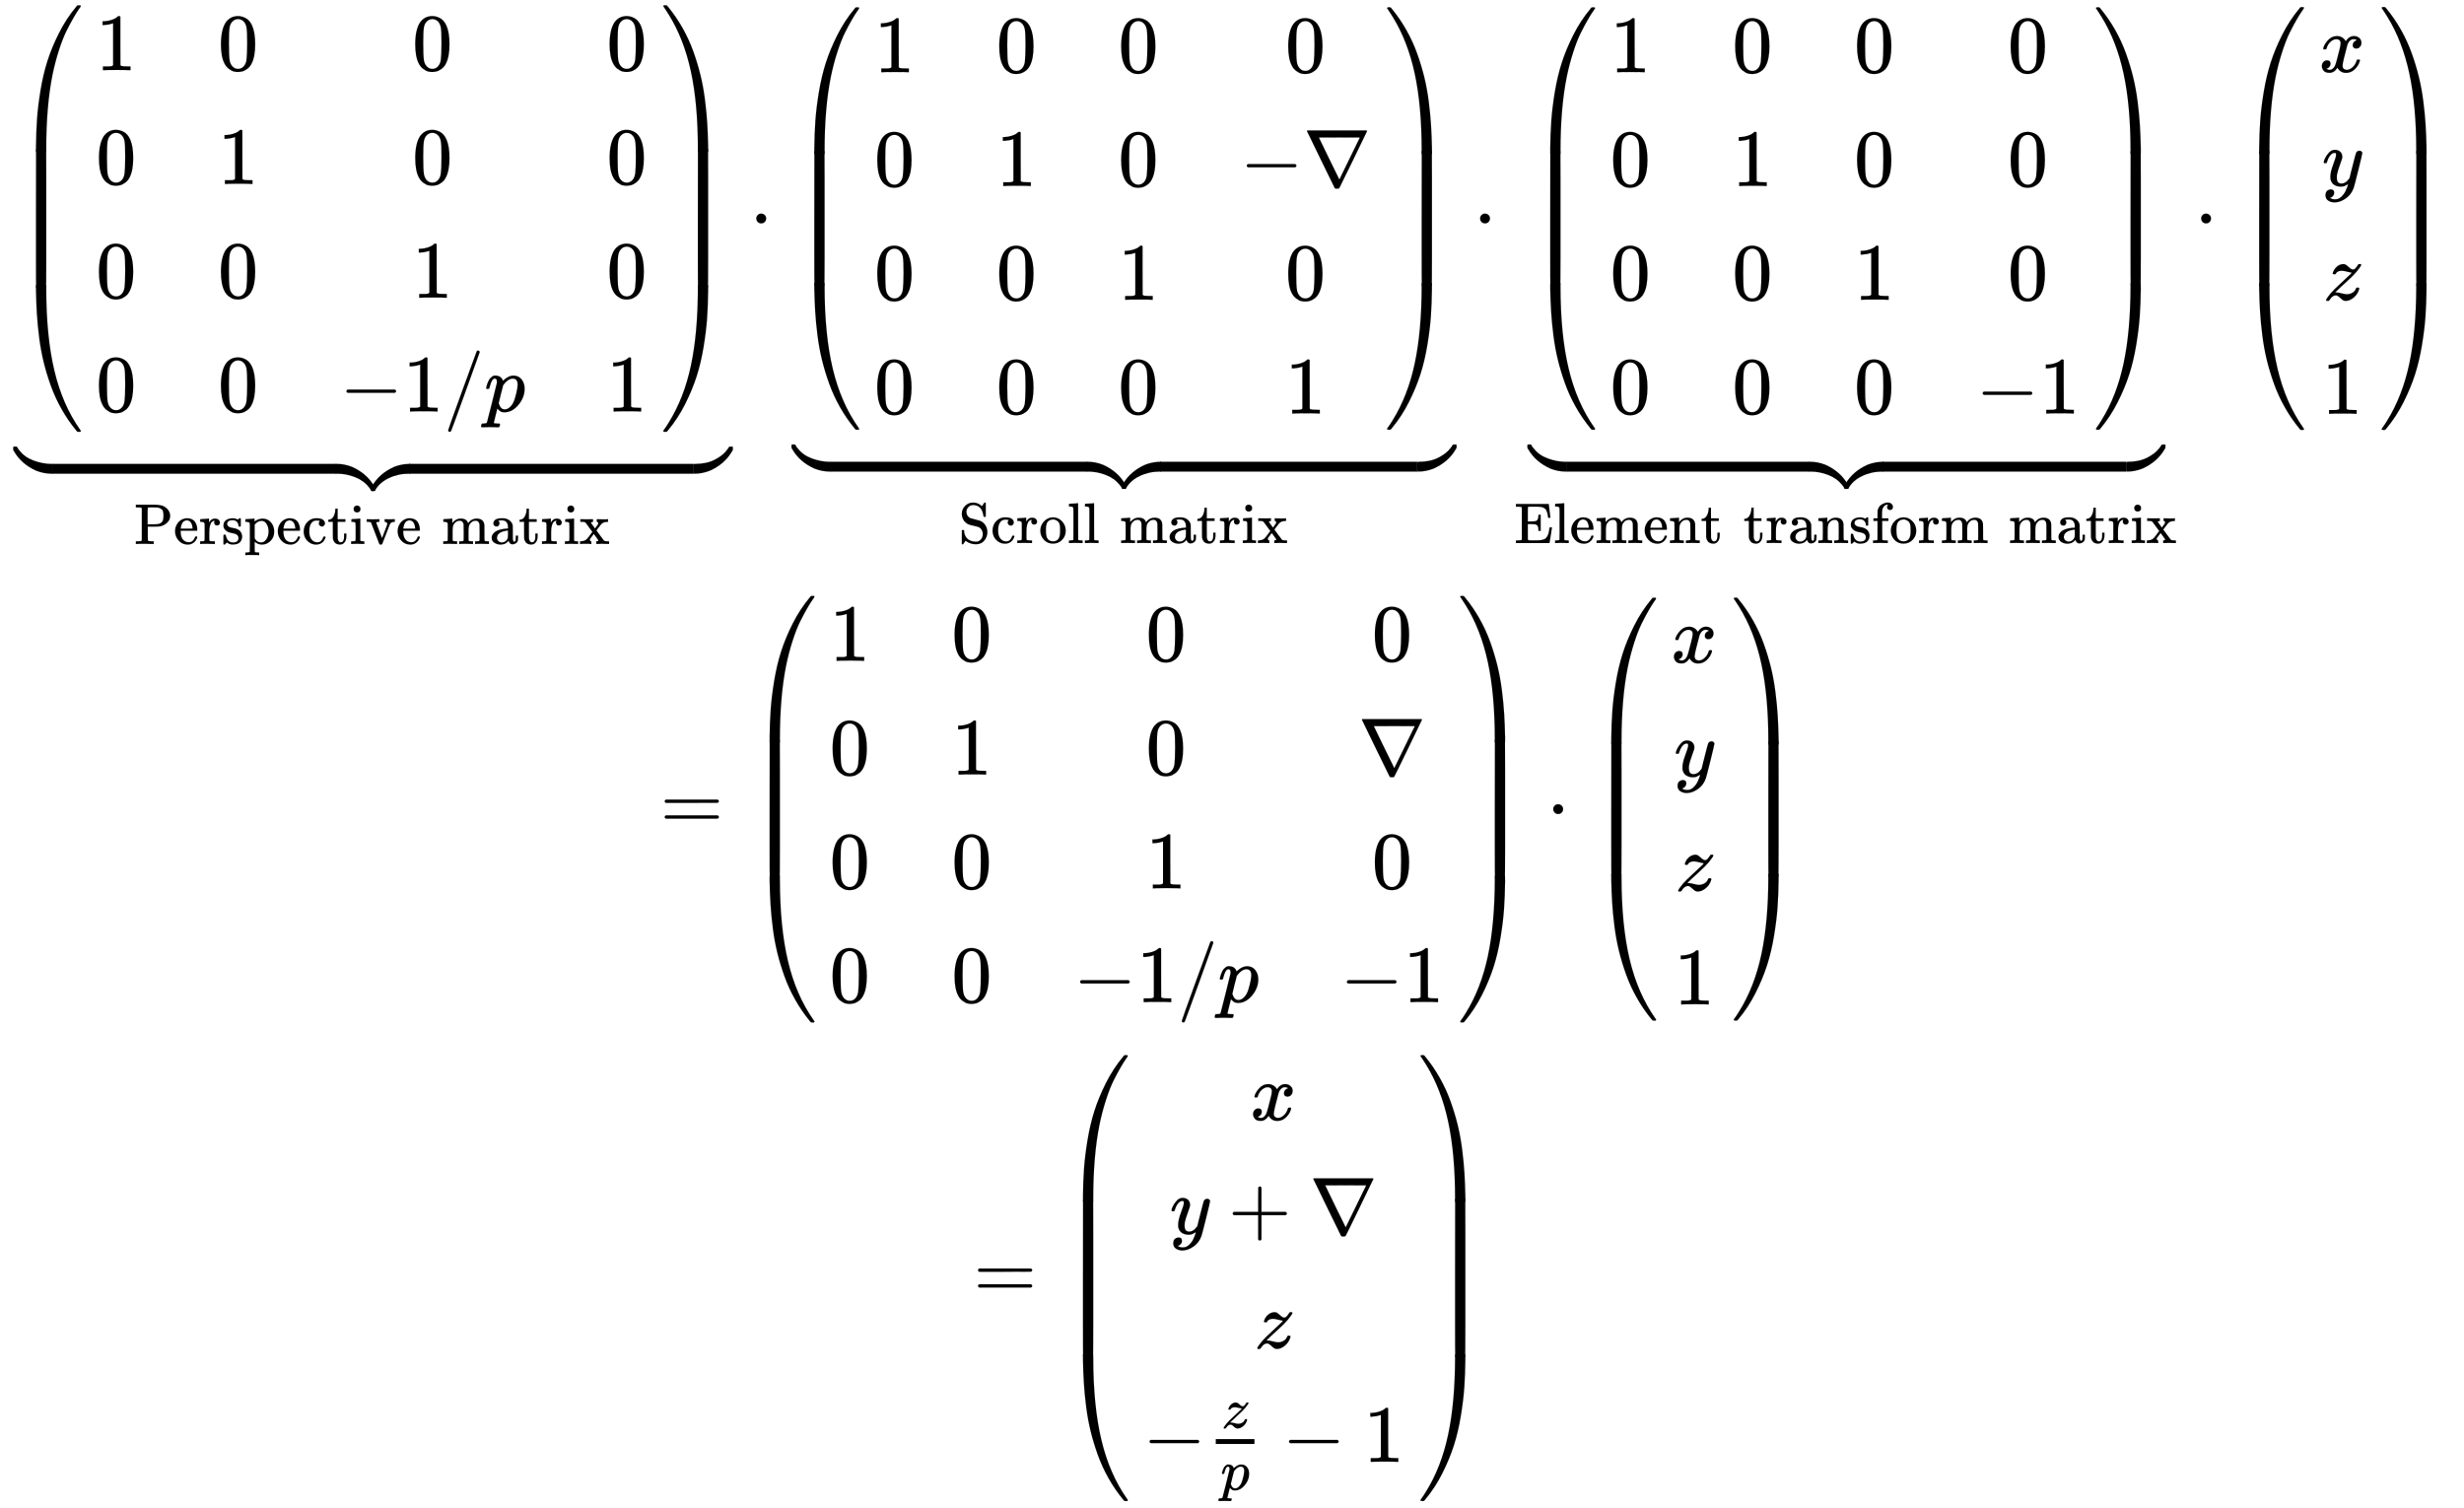
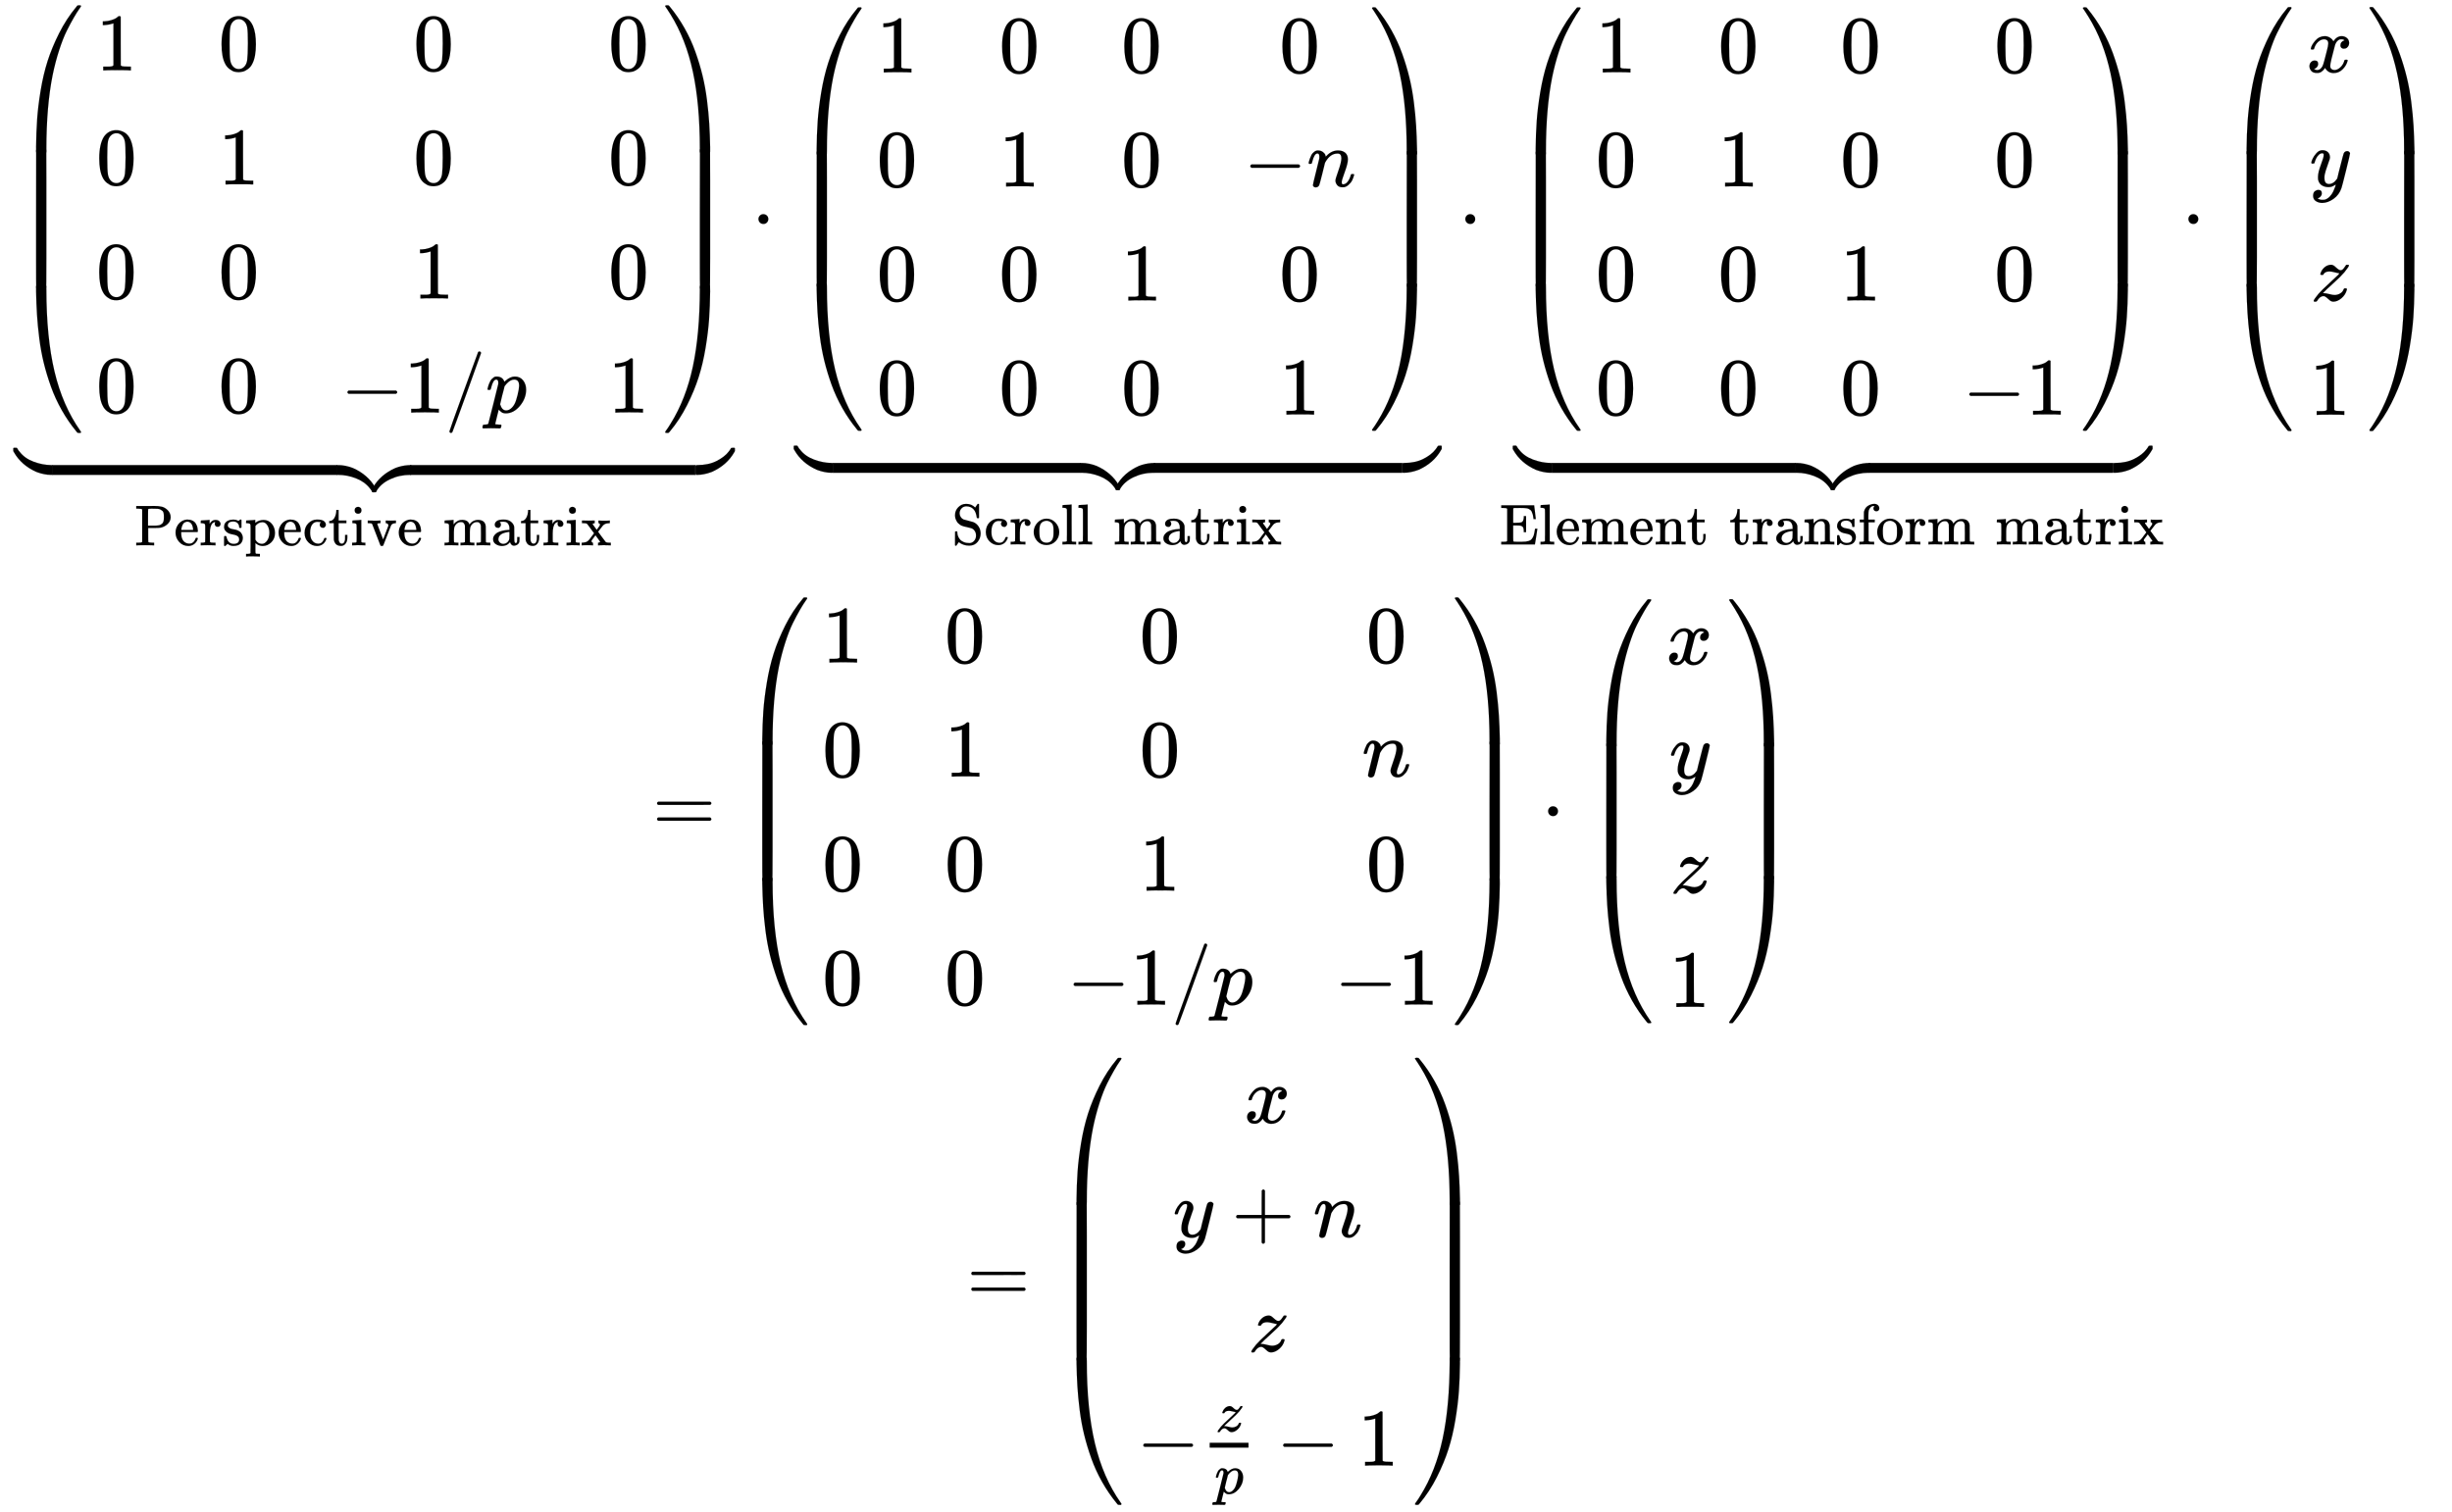
- <svg xmlns="http://www.w3.org/2000/svg" xmlns:xlink="http://www.w3.org/1999/xlink" width="70.424ex" height="43.096ex" viewBox="0 -9516.7 30321.4 18555" role="img" focusable="false" style="vertical-align: -20.992ex;" aria-hidden="true">
+ <svg xmlns="http://www.w3.org/2000/svg" xmlns:xlink="http://www.w3.org/1999/xlink" width="69.883ex" height="43.096ex" viewBox="0 -9516.7 30088.4 18555" role="img" focusable="false" style="vertical-align: -20.992ex;" aria-hidden="true">
  <defs id="MathJax_SVG_glyphs">
    <path stroke-width="1" id="MJMATHI-78" d="M52 289Q59 331 106 386T222 442Q257 442 286 424T329 379Q371 442 430 442Q467 442 494 420T522 361Q522 332 508 314T481 292T458 288Q439 288 427 299T415 328Q415 374 465 391Q454 404 425 404Q412 404 406 402Q368 386 350 336Q290 115 290 78Q290 50 306 38T341 26Q378 26 414 59T463 140Q466 150 469 151T485 153H489Q504 153 504 145Q504 144 502 134Q486 77 440 33T333 -11Q263 -11 227 52Q186 -10 133 -10H127Q78 -10 57 16T35 71Q35 103 54 123T99 143Q142 143 142 101Q142 81 130 66T107 46T94 41L91 40Q91 39 97 36T113 29T132 26Q168 26 194 71Q203 87 217 139T245 247T261 313Q266 340 266 352Q266 380 251 392T217 404Q177 404 142 372T93 290Q91 281 88 280T72 278H58Q52 284 52 289Z" />
    <path stroke-width="1" id="MJMAIN-3D" d="M56 347Q56 360 70 367H707Q722 359 722 347Q722 336 708 328L390 327H72Q56 332 56 347ZM56 153Q56 168 72 173H708Q722 163 722 153Q722 140 707 133H70Q56 140 56 153Z" />
    <path stroke-width="1" id="MJMAIN-73" d="M295 316Q295 356 268 385T190 414Q154 414 128 401Q98 382 98 349Q97 344 98 336T114 312T157 287Q175 282 201 278T245 269T277 256Q294 248 310 236T342 195T359 133Q359 71 321 31T198 -10H190Q138 -10 94 26L86 19L77 10Q71 4 65 -1L54 -11H46H42Q39 -11 33 -5V74V132Q33 153 35 157T45 162H54Q66 162 70 158T75 146T82 119T101 77Q136 26 198 26Q295 26 295 104Q295 133 277 151Q257 175 194 187T111 210Q75 227 54 256T33 318Q33 357 50 384T93 424T143 442T187 447H198Q238 447 268 432L283 424L292 431Q302 440 314 448H322H326Q329 448 335 442V310L329 304H301Q295 310 295 316Z" />
    <path stroke-width="1" id="MJMAIN-69" d="M69 609Q69 637 87 653T131 669Q154 667 171 652T188 609Q188 579 171 564T129 549Q104 549 87 564T69 609ZM247 0Q232 3 143 3Q132 3 106 3T56 1L34 0H26V46H42Q70 46 91 49Q100 53 102 60T104 102V205V293Q104 345 102 359T88 378Q74 385 41 385H30V408Q30 431 32 431L42 432Q52 433 70 434T106 436Q123 437 142 438T171 441T182 442H185V62Q190 52 197 50T232 46H255V0H247Z" />
    <path stroke-width="1" id="MJMAIN-6E" d="M41 46H55Q94 46 102 60V68Q102 77 102 91T102 122T103 161T103 203Q103 234 103 269T102 328V351Q99 370 88 376T43 385H25V408Q25 431 27 431L37 432Q47 433 65 434T102 436Q119 437 138 438T167 441T178 442H181V402Q181 364 182 364T187 369T199 384T218 402T247 421T285 437Q305 442 336 442Q450 438 463 329Q464 322 464 190V104Q464 66 466 59T477 49Q498 46 526 46H542V0H534L510 1Q487 2 460 2T422 3Q319 3 310 0H302V46H318Q379 46 379 62Q380 64 380 200Q379 335 378 343Q372 371 358 385T334 402T308 404Q263 404 229 370Q202 343 195 315T187 232V168V108Q187 78 188 68T191 55T200 49Q221 46 249 46H265V0H257L234 1Q210 2 183 2T145 3Q42 3 33 0H25V46H41Z" />
    <path stroke-width="1" id="MJMATHI-3C0" d="M132 -11Q98 -11 98 22V33L111 61Q186 219 220 334L228 358H196Q158 358 142 355T103 336Q92 329 81 318T62 297T53 285Q51 284 38 284Q19 284 19 294Q19 300 38 329T93 391T164 429Q171 431 389 431Q549 431 553 430Q573 423 573 402Q573 371 541 360Q535 358 472 358H408L405 341Q393 269 393 222Q393 170 402 129T421 65T431 37Q431 20 417 5T381 -10Q370 -10 363 -7T347 17T331 77Q330 86 330 121Q330 170 339 226T357 318T367 358H269L268 354Q268 351 249 275T206 114T175 17Q164 -11 132 -11Z" />
    <path stroke-width="1" id="MJMAIN-50" d="M130 622Q123 629 119 631T103 634T60 637H27V683H214Q237 683 276 683T331 684Q419 684 471 671T567 616Q624 563 624 489Q624 421 573 372T451 307Q429 302 328 301H234V181Q234 62 237 58Q245 47 304 46H337V0H326Q305 3 182 3Q47 3 38 0H27V46H60Q102 47 111 49T130 61V622ZM507 488Q507 514 506 528T500 564T483 597T450 620T397 635Q385 637 307 637H286Q237 637 234 628Q231 624 231 483V342H302H339Q390 342 423 349T481 382Q507 411 507 488Z" />
    <path stroke-width="1" id="MJMAIN-65" d="M28 218Q28 273 48 318T98 391T163 433T229 448Q282 448 320 430T378 380T406 316T415 245Q415 238 408 231H126V216Q126 68 226 36Q246 30 270 30Q312 30 342 62Q359 79 369 104L379 128Q382 131 395 131H398Q415 131 415 121Q415 117 412 108Q393 53 349 21T250 -11Q155 -11 92 58T28 218ZM333 275Q322 403 238 411H236Q228 411 220 410T195 402T166 381T143 340T127 274V267H333V275Z" />
    <path stroke-width="1" id="MJMAIN-72" d="M36 46H50Q89 46 97 60V68Q97 77 97 91T98 122T98 161T98 203Q98 234 98 269T98 328L97 351Q94 370 83 376T38 385H20V408Q20 431 22 431L32 432Q42 433 60 434T96 436Q112 437 131 438T160 441T171 442H174V373Q213 441 271 441H277Q322 441 343 419T364 373Q364 352 351 337T313 322Q288 322 276 338T263 372Q263 381 265 388T270 400T273 405Q271 407 250 401Q234 393 226 386Q179 341 179 207V154Q179 141 179 127T179 101T180 81T180 66V61Q181 59 183 57T188 54T193 51T200 49T207 48T216 47T225 47T235 46T245 46H276V0H267Q249 3 140 3Q37 3 28 0H20V46H36Z" />
    <path stroke-width="1" id="MJMAIN-70" d="M36 -148H50Q89 -148 97 -134V-126Q97 -119 97 -107T97 -77T98 -38T98 6T98 55T98 106Q98 140 98 177T98 243T98 296T97 335T97 351Q94 370 83 376T38 385H20V408Q20 431 22 431L32 432Q42 433 61 434T98 436Q115 437 135 438T165 441T176 442H179V416L180 390L188 397Q247 441 326 441Q407 441 464 377T522 216Q522 115 457 52T310 -11Q242 -11 190 33L182 40V-45V-101Q182 -128 184 -134T195 -145Q216 -148 244 -148H260V-194H252L228 -193Q205 -192 178 -192T140 -191Q37 -191 28 -194H20V-148H36ZM424 218Q424 292 390 347T305 402Q234 402 182 337V98Q222 26 294 26Q345 26 384 80T424 218Z" />
    <path stroke-width="1" id="MJMAIN-63" d="M370 305T349 305T313 320T297 358Q297 381 312 396Q317 401 317 402T307 404Q281 408 258 408Q209 408 178 376Q131 329 131 219Q131 137 162 90Q203 29 272 29Q313 29 338 55T374 117Q376 125 379 127T395 129H409Q415 123 415 120Q415 116 411 104T395 71T366 33T318 2T249 -11Q163 -11 99 53T34 214Q34 318 99 383T250 448T370 421T404 357Q404 334 387 320Z" />
    <path stroke-width="1" id="MJMAIN-74" d="M27 422Q80 426 109 478T141 600V615H181V431H316V385H181V241Q182 116 182 100T189 68Q203 29 238 29Q282 29 292 100Q293 108 293 146V181H333V146V134Q333 57 291 17Q264 -10 221 -10Q187 -10 162 2T124 33T105 68T98 100Q97 107 97 248V385H18V422H27Z" />
    <path stroke-width="1" id="MJMAIN-76" d="M338 431Q344 429 422 429Q479 429 503 431H508V385H497Q439 381 423 345Q421 341 356 172T288 -2Q283 -11 263 -11Q244 -11 239 -2Q99 359 98 364Q93 378 82 381T43 385H19V431H25L33 430Q41 430 53 430T79 430T104 429T122 428Q217 428 232 431H240V385H226Q187 384 184 370Q184 366 235 234L286 102L377 341V349Q377 363 367 372T349 383T335 385H331V431H338Z" />
    <path stroke-width="1" id="MJMAIN-6D" d="M41 46H55Q94 46 102 60V68Q102 77 102 91T102 122T103 161T103 203Q103 234 103 269T102 328V351Q99 370 88 376T43 385H25V408Q25 431 27 431L37 432Q47 433 65 434T102 436Q119 437 138 438T167 441T178 442H181V402Q181 364 182 364T187 369T199 384T218 402T247 421T285 437Q305 442 336 442Q351 442 364 440T387 434T406 426T421 417T432 406T441 395T448 384T452 374T455 366L457 361L460 365Q463 369 466 373T475 384T488 397T503 410T523 422T546 432T572 439T603 442Q729 442 740 329Q741 322 741 190V104Q741 66 743 59T754 49Q775 46 803 46H819V0H811L788 1Q764 2 737 2T699 3Q596 3 587 0H579V46H595Q656 46 656 62Q657 64 657 200Q656 335 655 343Q649 371 635 385T611 402T585 404Q540 404 506 370Q479 343 472 315T464 232V168V108Q464 78 465 68T468 55T477 49Q498 46 526 46H542V0H534L510 1Q487 2 460 2T422 3Q319 3 310 0H302V46H318Q379 46 379 62Q380 64 380 200Q379 335 378 343Q372 371 358 385T334 402T308 404Q263 404 229 370Q202 343 195 315T187 232V168V108Q187 78 188 68T191 55T200 49Q221 46 249 46H265V0H257L234 1Q210 2 183 2T145 3Q42 3 33 0H25V46H41Z" />
    <path stroke-width="1" id="MJMAIN-61" d="M137 305T115 305T78 320T63 359Q63 394 97 421T218 448Q291 448 336 416T396 340Q401 326 401 309T402 194V124Q402 76 407 58T428 40Q443 40 448 56T453 109V145H493V106Q492 66 490 59Q481 29 455 12T400 -6T353 12T329 54V58L327 55Q325 52 322 49T314 40T302 29T287 17T269 6T247 -2T221 -8T190 -11Q130 -11 82 20T34 107Q34 128 41 147T68 188T116 225T194 253T304 268H318V290Q318 324 312 340Q290 411 215 411Q197 411 181 410T156 406T148 403Q170 388 170 359Q170 334 154 320ZM126 106Q126 75 150 51T209 26Q247 26 276 49T315 109Q317 116 318 175Q318 233 317 233Q309 233 296 232T251 223T193 203T147 166T126 106Z" />
    <path stroke-width="1" id="MJMAIN-78" d="M201 0Q189 3 102 3Q26 3 17 0H11V46H25Q48 47 67 52T96 61T121 78T139 96T160 122T180 150L226 210L168 288Q159 301 149 315T133 336T122 351T113 363T107 370T100 376T94 379T88 381T80 383Q74 383 44 385H16V431H23Q59 429 126 429Q219 429 229 431H237V385Q201 381 201 369Q201 367 211 353T239 315T268 274L272 270L297 304Q329 345 329 358Q329 364 327 369T322 376T317 380T310 384L307 385H302V431H309Q324 428 408 428Q487 428 493 431H499V385H492Q443 385 411 368Q394 360 377 341T312 257L296 236L358 151Q424 61 429 57T446 50Q464 46 499 46H516V0H510H502Q494 1 482 1T457 2T432 2T414 3Q403 3 377 3T327 1L304 0H295V46H298Q309 46 320 51T331 63Q331 65 291 120L250 175Q249 174 219 133T185 88Q181 83 181 74Q181 63 188 55T206 46Q208 46 208 23V0H201Z" />
    <path stroke-width="1" id="MJMAIN-22C5" d="M78 250Q78 274 95 292T138 310Q162 310 180 294T199 251Q199 226 182 208T139 190T96 207T78 250Z" />
    <path stroke-width="1" id="MJMAIN-53" d="M55 507Q55 590 112 647T243 704H257Q342 704 405 641L426 672Q431 679 436 687T446 700L449 704Q450 704 453 704T459 705H463Q466 705 472 699V462L466 456H448Q437 456 435 459T430 479Q413 605 329 646Q292 662 254 662Q201 662 168 626T135 542Q135 508 152 480T200 435Q210 431 286 412T370 389Q427 367 463 314T500 191Q500 110 448 45T301 -21Q245 -21 201 -4T140 27L122 41Q118 36 107 21T87 -7T78 -21Q76 -22 68 -22H64Q61 -22 55 -16V101Q55 220 56 222Q58 227 76 227H89Q95 221 95 214Q95 182 105 151T139 90T205 42T305 24Q352 24 386 62T420 155Q420 198 398 233T340 281Q284 295 266 300Q261 301 239 306T206 314T174 325T141 343T112 367T85 402Q55 451 55 507Z" />
    <path stroke-width="1" id="MJMAIN-6F" d="M28 214Q28 309 93 378T250 448Q340 448 405 380T471 215Q471 120 407 55T250 -10Q153 -10 91 57T28 214ZM250 30Q372 30 372 193V225V250Q372 272 371 288T364 326T348 362T317 390T268 410Q263 411 252 411Q222 411 195 399Q152 377 139 338T126 246V226Q126 130 145 91Q177 30 250 30Z" />
    <path stroke-width="1" id="MJMAIN-6C" d="M42 46H56Q95 46 103 60V68Q103 77 103 91T103 124T104 167T104 217T104 272T104 329Q104 366 104 407T104 482T104 542T103 586T103 603Q100 622 89 628T44 637H26V660Q26 683 28 683L38 684Q48 685 67 686T104 688Q121 689 141 690T171 693T182 694H185V379Q185 62 186 60Q190 52 198 49Q219 46 247 46H263V0H255L232 1Q209 2 183 2T145 3T107 3T57 1L34 0H26V46H42Z" />
    <path stroke-width="1" id="MJMAIN-45" d="M128 619Q121 626 117 628T101 631T58 634H25V680H597V676Q599 670 611 560T625 444V440H585V444Q584 447 582 465Q578 500 570 526T553 571T528 601T498 619T457 629T411 633T353 634Q266 634 251 633T233 622Q233 622 233 621Q232 619 232 497V376H286Q359 378 377 385Q413 401 416 469Q416 471 416 473V493H456V213H416V233Q415 268 408 288T383 317T349 328T297 330Q290 330 286 330H232V196V114Q232 57 237 52Q243 47 289 47H340H391Q428 47 452 50T505 62T552 92T584 146Q594 172 599 200T607 247T612 270V273H652V270Q651 267 632 137T610 3V0H25V46H58Q100 47 109 49T128 61V619Z" />
    <path stroke-width="1" id="MJMAIN-66" d="M273 0Q255 3 146 3Q43 3 34 0H26V46H42Q70 46 91 49Q99 52 103 60Q104 62 104 224V385H33V431H104V497L105 564L107 574Q126 639 171 668T266 704Q267 704 275 704T289 705Q330 702 351 679T372 627Q372 604 358 590T321 576T284 590T270 627Q270 647 288 667H284Q280 668 273 668Q245 668 223 647T189 592Q183 572 182 497V431H293V385H185V225Q185 63 186 61T189 57T194 54T199 51T206 49T213 48T222 47T231 47T241 46T251 46H282V0H273Z" />
    <path stroke-width="1" id="MJMAIN-28" d="M94 250Q94 319 104 381T127 488T164 576T202 643T244 695T277 729T302 750H315H319Q333 750 333 741Q333 738 316 720T275 667T226 581T184 443T167 250T184 58T225 -81T274 -167T316 -220T333 -241Q333 -250 318 -250H315H302L274 -226Q180 -141 137 -14T94 250Z" />
    <path stroke-width="1" id="MJMAIN-31" d="M213 578L200 573Q186 568 160 563T102 556H83V602H102Q149 604 189 617T245 641T273 663Q275 666 285 666Q294 666 302 660V361L303 61Q310 54 315 52T339 48T401 46H427V0H416Q395 3 257 3Q121 3 100 0H88V46H114Q136 46 152 46T177 47T193 50T201 52T207 57T213 61V578Z" />
    <path stroke-width="1" id="MJMAIN-30" d="M96 585Q152 666 249 666Q297 666 345 640T423 548Q460 465 460 320Q460 165 417 83Q397 41 362 16T301 -15T250 -22Q224 -22 198 -16T137 16T82 83Q39 165 39 320Q39 494 96 585ZM321 597Q291 629 250 629Q208 629 178 597Q153 571 145 525T137 333Q137 175 145 125T181 46Q209 16 250 16Q290 16 318 46Q347 76 354 130T362 333Q362 478 354 524T321 597Z" />
    <path stroke-width="1" id="MJMAIN-2212" d="M84 237T84 250T98 270H679Q694 262 694 250T679 230H98Q84 237 84 250Z" />
+     <path stroke-width="1" id="MJMAIN-2F" d="M423 750Q432 750 438 744T444 730Q444 725 271 248T92 -240Q85 -250 75 -250Q68 -250 62 -245T56 -231Q56 -221 230 257T407 740Q411 750 423 750Z" />
    <path stroke-width="1" id="MJMATHI-70" d="M23 287Q24 290 25 295T30 317T40 348T55 381T75 411T101 433T134 442Q209 442 230 378L240 387Q302 442 358 442Q423 442 460 395T497 281Q497 173 421 82T249 -10Q227 -10 210 -4Q199 1 187 11T168 28L161 36Q160 35 139 -51T118 -138Q118 -144 126 -145T163 -148H188Q194 -155 194 -157T191 -175Q188 -187 185 -190T172 -194Q170 -194 161 -194T127 -193T65 -192Q-5 -192 -24 -194H-32Q-39 -187 -39 -183Q-37 -156 -26 -148H-6Q28 -147 33 -136Q36 -130 94 103T155 350Q156 355 156 364Q156 405 131 405Q109 405 94 377T71 316T59 280Q57 278 43 278H29Q23 284 23 287ZM178 102Q200 26 252 26Q282 26 310 49T356 107Q374 141 392 215T411 325V331Q411 405 350 405Q339 405 328 402T306 393T286 380T269 365T254 350T243 336T235 326L232 322Q232 321 229 308T218 264T204 212Q178 106 178 102Z" />
    <path stroke-width="1" id="MJMAIN-29" d="M60 749L64 750Q69 750 74 750H86L114 726Q208 641 251 514T294 250Q294 182 284 119T261 12T224 -76T186 -143T145 -194T113 -227T90 -246Q87 -249 86 -250H74Q66 -250 63 -250T58 -247T55 -238Q56 -237 66 -225Q221 -64 221 250T66 725Q56 737 55 738Q55 746 60 749Z" />
    <path stroke-width="1" id="MJSZ4-239B" d="M837 1154Q843 1148 843 1145Q843 1141 818 1106T753 1002T667 841T574 604T494 299Q417 -84 417 -609Q417 -641 416 -647T411 -654Q409 -655 366 -655Q299 -655 297 -654Q292 -652 292 -643T291 -583Q293 -400 304 -242T347 110T432 470T574 813T785 1136Q787 1139 790 1142T794 1147T796 1150T799 1152T802 1153T807 1154T813 1154H819H837Z" />
    <path stroke-width="1" id="MJSZ4-239D" d="M843 -635Q843 -638 837 -644H820Q801 -644 800 -643Q792 -635 785 -626Q684 -503 605 -363T473 -75T385 216T330 518T302 809T291 1093Q291 1144 291 1153T296 1164Q298 1165 366 1165Q409 1165 411 1164Q415 1163 416 1157T417 1119Q417 529 517 109T833 -617Q843 -631 843 -635Z" />
    <path stroke-width="1" id="MJSZ4-239C" d="M413 -9Q412 -9 407 -9T388 -10T354 -10Q300 -10 297 -9Q294 -8 293 -5Q291 5 291 127V300Q291 602 292 605L296 609Q298 610 366 610Q382 610 392 610T407 610T412 609Q416 609 416 592T417 473V127Q417 -9 413 -9Z" />
    <path stroke-width="1" id="MJSZ4-239E" d="M31 1143Q31 1154 49 1154H59Q72 1154 75 1152T89 1136Q190 1013 269 873T401 585T489 294T544 -8T572 -299T583 -583Q583 -634 583 -643T577 -654Q575 -655 508 -655Q465 -655 463 -654Q459 -653 458 -647T457 -609Q457 -58 371 340T100 1037Q87 1059 61 1098T31 1143Z" />
    <path stroke-width="1" id="MJSZ4-23A0" d="M56 -644H50Q31 -644 31 -635Q31 -632 37 -622Q69 -579 100 -527Q286 -228 371 170T457 1119Q457 1161 462 1164Q464 1165 520 1165Q575 1165 577 1164Q582 1162 582 1153T583 1093Q581 910 570 752T527 400T442 40T300 -303T89 -626Q78 -640 75 -642T61 -644H56Z" />
    <path stroke-width="1" id="MJSZ4-239F" d="M579 -9Q578 -9 573 -9T554 -10T520 -10Q466 -10 463 -9Q460 -8 459 -5Q457 5 457 127V300Q457 602 458 605L462 609Q464 610 532 610Q548 610 558 610T573 610T578 609Q582 609 582 592T583 473V127Q583 -9 579 -9Z" />
-     <path stroke-width="1" id="MJMAIN-5C" d="M56 731Q56 740 62 745T75 750Q85 750 92 740Q96 733 270 255T444 -231Q444 -239 438 -244T424 -250Q414 -250 407 -240Q404 -236 230 242T56 731Z" />
-     <path stroke-width="1" id="MJMAIN-2F" d="M423 750Q432 750 438 744T444 730Q444 725 271 248T92 -240Q85 -250 75 -250Q68 -250 62 -245T56 -231Q56 -221 230 257T407 740Q411 750 423 750Z" />
-     <path stroke-width="1" id="MJMAIN-2207" d="M46 676Q46 679 51 683H781Q786 679 786 676Q786 674 617 326T444 -26Q439 -33 416 -33T388 -26Q385 -22 216 326T46 676ZM697 596Q697 597 445 597T193 596Q195 591 319 336T445 80L697 596Z" />
-     <path stroke-width="1" id="MJMATHI-79" d="M21 287Q21 301 36 335T84 406T158 442Q199 442 224 419T250 355Q248 336 247 334Q247 331 231 288T198 191T182 105Q182 62 196 45T238 27Q261 27 281 38T312 61T339 94Q339 95 344 114T358 173T377 247Q415 397 419 404Q432 431 462 431Q475 431 483 424T494 412T496 403Q496 390 447 193T391 -23Q363 -106 294 -155T156 -205Q111 -205 77 -183T43 -117Q43 -95 50 -80T69 -58T89 -48T106 -45Q150 -45 150 -87Q150 -107 138 -122T115 -142T102 -147L99 -148Q101 -153 118 -160T152 -167H160Q177 -167 186 -165Q219 -156 247 -127T290 -65T313 -9T321 21L315 17Q309 13 296 6T270 -6Q250 -11 231 -11Q185 -11 150 11T104 82Q103 89 103 113Q103 170 138 262T173 379Q173 380 173 381Q173 390 173 393T169 400T158 404H154Q131 404 112 385T82 344T65 302T57 280Q55 278 41 278H27Q21 284 21 287Z" />
-     <path stroke-width="1" id="MJMATHI-7A" d="M347 338Q337 338 294 349T231 360Q211 360 197 356T174 346T162 335T155 324L153 320Q150 317 138 317Q117 317 117 325Q117 330 120 339Q133 378 163 406T229 440Q241 442 246 442Q271 442 291 425T329 392T367 375Q389 375 411 408T434 441Q435 442 449 442H462Q468 436 468 434Q468 430 463 420T449 399T432 377T418 358L411 349Q368 298 275 214T160 106L148 94L163 93Q185 93 227 82T290 71Q328 71 360 90T402 140Q406 149 409 151T424 153Q443 153 443 143Q443 138 442 134Q425 72 376 31T278 -11Q252 -11 232 6T193 40T155 57Q111 57 76 -3Q70 -11 59 -11H54H41Q35 -5 35 -2Q35 13 93 84Q132 129 225 214T340 322Q352 338 347 338Z" />
-     <path stroke-width="1" id="MJMATHI-4F" d="M740 435Q740 320 676 213T511 42T304 -22Q207 -22 138 35T51 201Q50 209 50 244Q50 346 98 438T227 601Q351 704 476 704Q514 704 524 703Q621 689 680 617T740 435ZM637 476Q637 565 591 615T476 665Q396 665 322 605Q242 542 200 428T157 216Q157 126 200 73T314 19Q404 19 485 98T608 313Q637 408 637 476Z" />
-     <path stroke-width="1" id="MJMATHI-73" d="M131 289Q131 321 147 354T203 415T300 442Q362 442 390 415T419 355Q419 323 402 308T364 292Q351 292 340 300T328 326Q328 342 337 354T354 372T367 378Q368 378 368 379Q368 382 361 388T336 399T297 405Q249 405 227 379T204 326Q204 301 223 291T278 274T330 259Q396 230 396 163Q396 135 385 107T352 51T289 7T195 -10Q118 -10 86 19T53 87Q53 126 74 143T118 160Q133 160 146 151T160 120Q160 94 142 76T111 58Q109 57 108 57T107 55Q108 52 115 47T146 34T201 27Q237 27 263 38T301 66T318 97T323 122Q323 150 302 164T254 181T195 196T148 231Q131 256 131 289Z" />
-     <path stroke-width="1" id="MJMAIN-2B" d="M56 237T56 250T70 270H369V420L370 570Q380 583 389 583Q402 583 409 568V270H707Q722 262 722 250T707 230H409V-68Q401 -82 391 -82H389H387Q375 -82 369 -68V230H70Q56 237 56 250Z" />
+     <path stroke-width="1" id="MJMATHI-6E" d="M21 287Q22 293 24 303T36 341T56 388T89 425T135 442Q171 442 195 424T225 390T231 369Q231 367 232 367L243 378Q304 442 382 442Q436 442 469 415T503 336T465 179T427 52Q427 26 444 26Q450 26 453 27Q482 32 505 65T540 145Q542 153 560 153Q580 153 580 145Q580 144 576 130Q568 101 554 73T508 17T439 -10Q392 -10 371 17T350 73Q350 92 386 193T423 345Q423 404 379 404H374Q288 404 229 303L222 291L189 157Q156 26 151 16Q138 -11 108 -11Q95 -11 87 -5T76 7T74 17Q74 30 112 180T152 343Q153 348 153 366Q153 405 129 405Q91 405 66 305Q60 285 60 284Q58 278 41 278H27Q21 284 21 287Z" />
    <path stroke-width="1" id="MJSZ4-E152" d="M-24 327L-18 333H-1Q11 333 15 333T22 329T27 322T35 308T54 284Q115 203 225 162T441 120Q454 120 457 117T460 95V60V28Q460 8 457 4T442 0Q355 0 260 36Q75 118 -16 278L-24 292V327Z" />
    <path stroke-width="1" id="MJSZ4-E153" d="M-10 60V95Q-10 113 -7 116T9 120Q151 120 250 171T396 284Q404 293 412 305T424 324T431 331Q433 333 451 333H468L474 327V292L466 278Q375 118 190 36Q95 0 8 0Q-5 0 -7 3T-10 24V60Z" />
    <path stroke-width="1" id="MJSZ4-E151" d="M-10 60Q-10 104 -10 111T-5 118Q-1 120 10 120Q96 120 190 84Q375 2 466 -158L474 -172V-207L468 -213H451H447Q437 -213 434 -213T428 -209T423 -202T414 -187T396 -163Q331 -82 224 -41T9 0Q-4 0 -7 3T-10 25V60Z" />
    <path stroke-width="1" id="MJSZ4-E150" d="M-18 -213L-24 -207V-172L-16 -158Q75 2 260 84Q334 113 415 119Q418 119 427 119T440 120Q454 120 457 117T460 98V60V25Q460 7 457 4T441 0Q308 0 193 -55T25 -205Q21 -211 18 -212T-1 -213H-18Z" />
    <path stroke-width="1" id="MJSZ4-E154" d="M-10 0V120H410V0H-10Z" />
+     <path stroke-width="1" id="MJMATHI-79" d="M21 287Q21 301 36 335T84 406T158 442Q199 442 224 419T250 355Q248 336 247 334Q247 331 231 288T198 191T182 105Q182 62 196 45T238 27Q261 27 281 38T312 61T339 94Q339 95 344 114T358 173T377 247Q415 397 419 404Q432 431 462 431Q475 431 483 424T494 412T496 403Q496 390 447 193T391 -23Q363 -106 294 -155T156 -205Q111 -205 77 -183T43 -117Q43 -95 50 -80T69 -58T89 -48T106 -45Q150 -45 150 -87Q150 -107 138 -122T115 -142T102 -147L99 -148Q101 -153 118 -160T152 -167H160Q177 -167 186 -165Q219 -156 247 -127T290 -65T313 -9T321 21L315 17Q309 13 296 6T270 -6Q250 -11 231 -11Q185 -11 150 11T104 82Q103 89 103 113Q103 170 138 262T173 379Q173 380 173 381Q173 390 173 393T169 400T158 404H154Q131 404 112 385T82 344T65 302T57 280Q55 278 41 278H27Q21 284 21 287Z" />
+     <path stroke-width="1" id="MJMATHI-7A" d="M347 338Q337 338 294 349T231 360Q211 360 197 356T174 346T162 335T155 324L153 320Q150 317 138 317Q117 317 117 325Q117 330 120 339Q133 378 163 406T229 440Q241 442 246 442Q271 442 291 425T329 392T367 375Q389 375 411 408T434 441Q435 442 449 442H462Q468 436 468 434Q468 430 463 420T449 399T432 377T418 358L411 349Q368 298 275 214T160 106L148 94L163 93Q185 93 227 82T290 71Q328 71 360 90T402 140Q406 149 409 151T424 153Q443 153 443 143Q443 138 442 134Q425 72 376 31T278 -11Q252 -11 232 6T193 40T155 57Q111 57 76 -3Q70 -11 59 -11H54H41Q35 -5 35 -2Q35 13 93 84Q132 129 225 214T340 322Q352 338 347 338Z" />
+     <path stroke-width="1" id="MJMAIN-2B" d="M56 237T56 250T70 270H369V420L370 570Q380 583 389 583Q402 583 409 568V270H707Q722 262 722 250T707 230H409V-68Q401 -82 391 -82H389H387Q375 -82 369 -68V230H70Q56 237 56 250Z" />
  </defs>
  <g stroke="currentColor" fill="currentColor" stroke-width="0" transform="matrix(1 0 0 -1 0 0)">
    <g transform="translate(167,0)">
      <g transform="translate(-15,0)">
        <g transform="translate(0,6578)">
          <g transform="translate(0,2875)">
            <use xlink:href="#MJSZ4-239B" x="0" y="-1156" />
            <g transform="translate(0,-3456.716) scale(1,2.773676)">
              <use xlink:href="#MJSZ4-239C" />
            </g>
            <use xlink:href="#MJSZ4-239D" x="0" y="-4606" />
          </g>
          <g transform="translate(1042,0)">
            <g transform="translate(-15,0)">
              <use xlink:href="#MJMAIN-31" x="0" y="2075" />
              <use xlink:href="#MJMAIN-30" x="0" y="675" />
              <use xlink:href="#MJMAIN-30" x="0" y="-725" />
              <use xlink:href="#MJMAIN-30" x="0" y="-2125" />
            </g>
            <g transform="translate(1486,0)">
              <use xlink:href="#MJMAIN-30" x="0" y="2075" />
              <use xlink:href="#MJMAIN-31" x="0" y="675" />
              <use xlink:href="#MJMAIN-30" x="0" y="-725" />
              <use xlink:href="#MJMAIN-30" x="0" y="-2125" />
            </g>
            <g transform="translate(2986,0)">
              <use xlink:href="#MJMAIN-30" x="891" y="2075" />
              <use xlink:href="#MJMAIN-30" x="891" y="675" />
              <use xlink:href="#MJMAIN-31" x="891" y="-725" />
              <g transform="translate(0,-2125)">
                <use xlink:href="#MJMAIN-2212" x="0" y="0" />
                <use xlink:href="#MJMAIN-31" x="778" y="0" />
                <use xlink:href="#MJMAIN-2F" x="1279" y="0" />
                <use xlink:href="#MJMATHI-70" x="1779" y="0" />
              </g>
            </g>
            <g transform="translate(6269,0)">
              <use xlink:href="#MJMAIN-30" x="0" y="2075" />
              <use xlink:href="#MJMAIN-30" x="0" y="675" />
              <use xlink:href="#MJMAIN-30" x="0" y="-725" />
              <use xlink:href="#MJMAIN-31" x="0" y="-2125" />
            </g>
          </g>
          <g transform="translate(7979,2875)">
            <use xlink:href="#MJSZ4-239E" x="0" y="-1155" />
            <g transform="translate(0,-3456.697) scale(1,2.775281)">
              <use xlink:href="#MJSZ4-239F" />
            </g>
            <use xlink:href="#MJSZ4-23A0" x="0" y="-4606" />
          </g>
          <g transform="translate(12,-2890)">
            <use xlink:href="#MJSZ4-E152" x="23" y="0" />
            <g transform="translate(563.0127,0) scale(8.317131,1)">
              <use xlink:href="#MJSZ4-E154" />
            </g>
            <g transform="translate(3977,0)">
              <use xlink:href="#MJSZ4-E151" />
              <use xlink:href="#MJSZ4-E150" x="450" y="0" />
            </g>
            <g transform="translate(4957.208,0) scale(8.317131,1)">
              <use xlink:href="#MJSZ4-E154" />
            </g>
            <use xlink:href="#MJSZ4-E153" x="8380" y="0" />
          </g>
          <g transform="translate(1501,-3755)">
            <use transform="scale(0.707)" xlink:href="#MJMAIN-50" />
            <use transform="scale(0.707)" xlink:href="#MJMAIN-65" x="681" y="0" />
            <use transform="scale(0.707)" xlink:href="#MJMAIN-72" x="1126" y="0" />
            <use transform="scale(0.707)" xlink:href="#MJMAIN-73" x="1518" y="0" />
            <use transform="scale(0.707)" xlink:href="#MJMAIN-70" x="1913" y="0" />
            <use transform="scale(0.707)" xlink:href="#MJMAIN-65" x="2469" y="0" />
            <use transform="scale(0.707)" xlink:href="#MJMAIN-63" x="2914" y="0" />
            <use transform="scale(0.707)" xlink:href="#MJMAIN-74" x="3358" y="0" />
            <use transform="scale(0.707)" xlink:href="#MJMAIN-69" x="3748" y="0" />
            <use transform="scale(0.707)" xlink:href="#MJMAIN-76" x="4026" y="0" />
            <use transform="scale(0.707)" xlink:href="#MJMAIN-65" x="4555" y="0" />
            <use transform="scale(0.707)" xlink:href="#MJMAIN-6D" x="5353" y="0" />
            <use transform="scale(0.707)" xlink:href="#MJMAIN-61" x="6186" y="0" />
            <use transform="scale(0.707)" xlink:href="#MJMAIN-74" x="6687" y="0" />
            <use transform="scale(0.707)" xlink:href="#MJMAIN-72" x="7076" y="0" />
            <use transform="scale(0.707)" xlink:href="#MJMAIN-69" x="7469" y="0" />
            <use transform="scale(0.707)" xlink:href="#MJMAIN-78" x="7747" y="0" />
          </g>
          <use xlink:href="#MJMAIN-22C5" x="9077" y="0" />
          <g transform="translate(9578,0)">
            <g transform="translate(0,2850)">
              <use xlink:href="#MJSZ4-239B" x="0" y="-1156" />
              <g transform="translate(0,-3406.698) scale(1,2.691814)">
                <use xlink:href="#MJSZ4-239C" />
              </g>
              <use xlink:href="#MJSZ4-239D" x="0" y="-4555" />
            </g>
            <g transform="translate(1042,0)">
              <g transform="translate(-15,0)">
                <use xlink:href="#MJMAIN-31" x="0" y="2050" />
                <use xlink:href="#MJMAIN-30" x="0" y="650" />
                <use xlink:href="#MJMAIN-30" x="0" y="-750" />
                <use xlink:href="#MJMAIN-30" x="0" y="-2150" />
              </g>
              <g transform="translate(1486,0)">
                <use xlink:href="#MJMAIN-30" x="0" y="2050" />
                <use xlink:href="#MJMAIN-31" x="0" y="650" />
                <use xlink:href="#MJMAIN-30" x="0" y="-750" />
                <use xlink:href="#MJMAIN-30" x="0" y="-2150" />
              </g>
              <g transform="translate(2986,0)">
                <use xlink:href="#MJMAIN-30" x="0" y="2050" />
                <use xlink:href="#MJMAIN-30" x="0" y="650" />
                <use xlink:href="#MJMAIN-31" x="0" y="-750" />
                <use xlink:href="#MJMAIN-30" x="0" y="-2150" />
              </g>
              <g transform="translate(4487,0)">
-                 <use xlink:href="#MJMAIN-30" x="555" y="2050" />
+                 <use xlink:href="#MJMAIN-30" x="439" y="2050" />
                <g transform="translate(0,650)">
                  <use xlink:href="#MJMAIN-2212" x="0" y="0" />
-                   <use xlink:href="#MJMAIN-2207" x="778" y="0" />
-                 </g>
-                 <use xlink:href="#MJMAIN-30" x="555" y="-750" />
-                 <use xlink:href="#MJMAIN-31" x="555" y="-2150" />
-               </g>
-             </g>
-             <g transform="translate(7308,2850)">
+                   <use xlink:href="#MJMATHI-6E" x="778" y="0" />
+                 </g>
+                 <use xlink:href="#MJMAIN-30" x="439" y="-750" />
+                 <use xlink:href="#MJMAIN-31" x="439" y="-2150" />
+               </g>
+             </g>
+             <g transform="translate(7075,2850)">
              <use xlink:href="#MJSZ4-239E" x="0" y="-1155" />
              <g transform="translate(0,-3406.679) scale(1,2.693419)">
                <use xlink:href="#MJSZ4-239F" />
              </g>
              <use xlink:href="#MJSZ4-23A0" x="0" y="-4555" />
            </g>
            <g transform="translate(11,-2864)">
              <use xlink:href="#MJSZ4-E152" x="23" y="0" />
-               <g transform="translate(555.4241,0) scale(7.518322,1)">
+               <g transform="translate(552.7889,0) scale(7.240941,1)">
                <use xlink:href="#MJSZ4-E154" />
              </g>
-               <g transform="translate(3641,0)">
+               <g transform="translate(3525,0)">
                <use xlink:href="#MJSZ4-E151" />
                <use xlink:href="#MJSZ4-E150" x="450" y="0" />
              </g>
-               <g transform="translate(4614.119,0) scale(7.518322,1)">
+               <g transform="translate(4494.984,0) scale(7.240941,1)">
                <use xlink:href="#MJSZ4-E154" />
              </g>
-               <use xlink:href="#MJSZ4-E153" x="7709" y="0" />
-             </g>
-             <g transform="translate(2067,-3744)">
+               <use xlink:href="#MJSZ4-E153" x="7476" y="0" />
+             </g>
+             <g transform="translate(1950,-3744)">
              <use transform="scale(0.707)" xlink:href="#MJMAIN-53" />
              <use transform="scale(0.707)" xlink:href="#MJMAIN-63" x="556" y="0" />
              <use transform="scale(0.707)" xlink:href="#MJMAIN-72" x="1001" y="0" />
              <use transform="scale(0.707)" xlink:href="#MJMAIN-6F" x="1393" y="0" />
              <use transform="scale(0.707)" xlink:href="#MJMAIN-6C" x="1894" y="0" />
              <use transform="scale(0.707)" xlink:href="#MJMAIN-6C" x="2172" y="0" />
              <use transform="scale(0.707)" xlink:href="#MJMAIN-6D" x="2804" y="0" />
              <use transform="scale(0.707)" xlink:href="#MJMAIN-61" x="3638" y="0" />
              <use transform="scale(0.707)" xlink:href="#MJMAIN-74" x="4138" y="0" />
              <use transform="scale(0.707)" xlink:href="#MJMAIN-72" x="4528" y="0" />
              <use transform="scale(0.707)" xlink:href="#MJMAIN-69" x="4920" y="0" />
              <use transform="scale(0.707)" xlink:href="#MJMAIN-78" x="5199" y="0" />
            </g>
          </g>
-           <use xlink:href="#MJMAIN-22C5" x="17984" y="0" />
-           <g transform="translate(18485,0)">
+           <use xlink:href="#MJMAIN-22C5" x="17751" y="0" />
+           <g transform="translate(18252,0)">
            <g transform="translate(149,0)">
              <g transform="translate(0,2850)">
                <use xlink:href="#MJSZ4-239B" x="0" y="-1156" />
                <g transform="translate(0,-3406.698) scale(1,2.691814)">
                  <use xlink:href="#MJSZ4-239C" />
                </g>
                <use xlink:href="#MJSZ4-239D" x="0" y="-4555" />
              </g>
              <g transform="translate(1042,0)">
                <g transform="translate(-15,0)">
                  <use xlink:href="#MJMAIN-31" x="0" y="2050" />
                  <use xlink:href="#MJMAIN-30" x="0" y="650" />
                  <use xlink:href="#MJMAIN-30" x="0" y="-750" />
                  <use xlink:href="#MJMAIN-30" x="0" y="-2150" />
                </g>
                <g transform="translate(1486,0)">
                  <use xlink:href="#MJMAIN-30" x="0" y="2050" />
                  <use xlink:href="#MJMAIN-31" x="0" y="650" />
                  <use xlink:href="#MJMAIN-30" x="0" y="-750" />
                  <use xlink:href="#MJMAIN-30" x="0" y="-2150" />
                </g>
                <g transform="translate(2986,0)">
                  <use xlink:href="#MJMAIN-30" x="0" y="2050" />
                  <use xlink:href="#MJMAIN-30" x="0" y="650" />
                  <use xlink:href="#MJMAIN-31" x="0" y="-750" />
                  <use xlink:href="#MJMAIN-30" x="0" y="-2150" />
                </g>
                <g transform="translate(4487,0)">
                  <use xlink:href="#MJMAIN-30" x="389" y="2050" />
                  <use xlink:href="#MJMAIN-30" x="389" y="650" />
                  <use xlink:href="#MJMAIN-30" x="389" y="-750" />
                  <g transform="translate(0,-2150)">
                    <use xlink:href="#MJMAIN-2212" x="0" y="0" />
                    <use xlink:href="#MJMAIN-31" x="778" y="0" />
                  </g>
                </g>
              </g>
              <g transform="translate(6975,2850)">
                <use xlink:href="#MJSZ4-239E" x="0" y="-1155" />
                <g transform="translate(0,-3406.679) scale(1,2.693419)">
                  <use xlink:href="#MJSZ4-239F" />
                </g>
                <use xlink:href="#MJSZ4-23A0" x="0" y="-4555" />
              </g>
              <g transform="translate(11,-2864)">
                <use xlink:href="#MJSZ4-E152" x="23" y="0" />
                <g transform="translate(551.658,0) scale(7.121893,1)">
                  <use xlink:href="#MJSZ4-E154" />
                </g>
                <g transform="translate(3475,0)">
                  <use xlink:href="#MJSZ4-E151" />
                  <use xlink:href="#MJSZ4-E150" x="450" y="0" />
                </g>
                <g transform="translate(4443.853,0) scale(7.121893,1)">
                  <use xlink:href="#MJSZ4-E154" />
                </g>
                <use xlink:href="#MJSZ4-E153" x="7376" y="0" />
              </g>
            </g>
            <g transform="translate(0,-3744)">
              <use transform="scale(0.707)" xlink:href="#MJMAIN-45" />
              <use transform="scale(0.707)" xlink:href="#MJMAIN-6C" x="681" y="0" />
              <use transform="scale(0.707)" xlink:href="#MJMAIN-65" x="960" y="0" />
              <use transform="scale(0.707)" xlink:href="#MJMAIN-6D" x="1404" y="0" />
              <use transform="scale(0.707)" xlink:href="#MJMAIN-65" x="2238" y="0" />
              <use transform="scale(0.707)" xlink:href="#MJMAIN-6E" x="2682" y="0" />
              <use transform="scale(0.707)" xlink:href="#MJMAIN-74" x="3239" y="0" />
              <use transform="scale(0.707)" xlink:href="#MJMAIN-74" x="3982" y="0" />
              <use transform="scale(0.707)" xlink:href="#MJMAIN-72" x="4371" y="0" />
              <use transform="scale(0.707)" xlink:href="#MJMAIN-61" x="4764" y="0" />
              <use transform="scale(0.707)" xlink:href="#MJMAIN-6E" x="5264" y="0" />
              <use transform="scale(0.707)" xlink:href="#MJMAIN-73" x="5821" y="0" />
              <use transform="scale(0.707)" xlink:href="#MJMAIN-66" x="6215" y="0" />
              <use transform="scale(0.707)" xlink:href="#MJMAIN-6F" x="6522" y="0" />
              <use transform="scale(0.707)" xlink:href="#MJMAIN-72" x="7022" y="0" />
              <use transform="scale(0.707)" xlink:href="#MJMAIN-6D" x="7415" y="0" />
              <use transform="scale(0.707)" xlink:href="#MJMAIN-6D" x="8602" y="0" />
              <use transform="scale(0.707)" xlink:href="#MJMAIN-61" x="9435" y="0" />
              <use transform="scale(0.707)" xlink:href="#MJMAIN-74" x="9936" y="0" />
              <use transform="scale(0.707)" xlink:href="#MJMAIN-72" x="10325" y="0" />
              <use transform="scale(0.707)" xlink:href="#MJMAIN-69" x="10718" y="0" />
              <use transform="scale(0.707)" xlink:href="#MJMAIN-78" x="10996" y="0" />
            </g>
          </g>
-           <use xlink:href="#MJMAIN-22C5" x="26857" y="0" />
-           <g transform="translate(27358,0)">
+           <use xlink:href="#MJMAIN-22C5" x="26624" y="0" />
+           <g transform="translate(27125,0)">
            <g transform="translate(0,2853)">
              <use xlink:href="#MJSZ4-239B" x="0" y="-1156" />
              <g transform="translate(0,-3412.583) scale(1,2.701445)">
                <use xlink:href="#MJSZ4-239C" />
              </g>
              <use xlink:href="#MJSZ4-239D" x="0" y="-4561" />
            </g>
            <g transform="translate(1042,0)">
              <g transform="translate(-15,0)">
                <use xlink:href="#MJMATHI-78" x="0" y="2053" />
                <use xlink:href="#MJMATHI-79" x="37" y="653" />
                <use xlink:href="#MJMATHI-7A" x="52" y="-753" />
                <use xlink:href="#MJMAIN-31" x="36" y="-2153" />
              </g>
            </g>
            <g transform="translate(1767,2853)">
              <use xlink:href="#MJSZ4-239E" x="0" y="-1155" />
              <g transform="translate(0,-3412.563) scale(1,2.70305)">
                <use xlink:href="#MJSZ4-239F" />
              </g>
              <use xlink:href="#MJSZ4-23A0" x="0" y="-4561" />
            </g>
          </g>
        </g>
-         <g transform="translate(7972,-690)">
+         <g transform="translate(7855,-690)">
          <use xlink:href="#MJMAIN-3D" x="0" y="0" />
          <g transform="translate(1056,0)">
            <g transform="translate(0,2875)">
              <use xlink:href="#MJSZ4-239B" x="0" y="-1156" />
              <g transform="translate(0,-3456.716) scale(1,2.773676)">
                <use xlink:href="#MJSZ4-239C" />
              </g>
              <use xlink:href="#MJSZ4-239D" x="0" y="-4606" />
            </g>
            <g transform="translate(1042,0)">
              <g transform="translate(-15,0)">
                <use xlink:href="#MJMAIN-31" x="0" y="2075" />
                <use xlink:href="#MJMAIN-30" x="0" y="675" />
                <use xlink:href="#MJMAIN-30" x="0" y="-725" />
                <use xlink:href="#MJMAIN-30" x="0" y="-2125" />
              </g>
              <g transform="translate(1486,0)">
                <use xlink:href="#MJMAIN-30" x="0" y="2075" />
                <use xlink:href="#MJMAIN-31" x="0" y="675" />
                <use xlink:href="#MJMAIN-30" x="0" y="-725" />
                <use xlink:href="#MJMAIN-30" x="0" y="-2125" />
              </g>
              <g transform="translate(2986,0)">
                <use xlink:href="#MJMAIN-30" x="891" y="2075" />
                <use xlink:href="#MJMAIN-30" x="891" y="675" />
                <use xlink:href="#MJMAIN-31" x="891" y="-725" />
                <g transform="translate(0,-2125)">
                  <use xlink:href="#MJMAIN-2212" x="0" y="0" />
                  <use xlink:href="#MJMAIN-31" x="778" y="0" />
                  <use xlink:href="#MJMAIN-2F" x="1279" y="0" />
                  <use xlink:href="#MJMATHI-70" x="1779" y="0" />
                </g>
              </g>
              <g transform="translate(6269,0)">
                <use xlink:href="#MJMAIN-30" x="389" y="2075" />
-                 <use xlink:href="#MJMAIN-2207" x="222" y="675" />
+                 <use xlink:href="#MJMATHI-6E" x="339" y="675" />
                <use xlink:href="#MJMAIN-30" x="389" y="-725" />
                <g transform="translate(0,-2125)">
                  <use xlink:href="#MJMAIN-2212" x="0" y="0" />
                  <use xlink:href="#MJMAIN-31" x="778" y="0" />
                </g>
              </g>
            </g>
            <g transform="translate(8758,2875)">
              <use xlink:href="#MJSZ4-239E" x="0" y="-1155" />
              <g transform="translate(0,-3456.697) scale(1,2.775281)">
                <use xlink:href="#MJSZ4-239F" />
              </g>
              <use xlink:href="#MJSZ4-23A0" x="0" y="-4606" />
            </g>
          </g>
          <use xlink:href="#MJMAIN-22C5" x="10912" y="0" />
          <g transform="translate(11413,0)">
            <g transform="translate(0,2853)">
              <use xlink:href="#MJSZ4-239B" x="0" y="-1156" />
              <g transform="translate(0,-3412.583) scale(1,2.701445)">
                <use xlink:href="#MJSZ4-239C" />
              </g>
              <use xlink:href="#MJSZ4-239D" x="0" y="-4561" />
            </g>
            <g transform="translate(1042,0)">
              <g transform="translate(-15,0)">
                <use xlink:href="#MJMATHI-78" x="0" y="2053" />
                <use xlink:href="#MJMATHI-79" x="37" y="653" />
                <use xlink:href="#MJMATHI-7A" x="52" y="-753" />
                <use xlink:href="#MJMAIN-31" x="36" y="-2153" />
              </g>
            </g>
            <g transform="translate(1767,2853)">
              <use xlink:href="#MJSZ4-239E" x="0" y="-1155" />
              <g transform="translate(0,-3412.563) scale(1,2.70305)">
                <use xlink:href="#MJSZ4-239F" />
              </g>
              <use xlink:href="#MJSZ4-23A0" x="0" y="-4561" />
            </g>
          </g>
        </g>
-         <g transform="translate(11828,-6460)">
+         <g transform="translate(11711,-6460)">
          <use xlink:href="#MJMAIN-3D" x="0" y="0" />
          <g transform="translate(1056,0)">
            <g transform="translate(0,2994)">
              <use xlink:href="#MJSZ4-239B" x="0" y="-1156" />
              <g transform="translate(0,-3689.864) scale(1,3.15526)">
                <use xlink:href="#MJSZ4-239C" />
              </g>
              <use xlink:href="#MJSZ4-239D" x="0" y="-4844" />
            </g>
            <g transform="translate(1042,0)">
              <g transform="translate(-15,0)">
                <use xlink:href="#MJMATHI-78" x="1322" y="2194" />
-                 <g transform="translate(332,794)">
+                 <g transform="translate(448,794)">
                  <use xlink:href="#MJMATHI-79" x="0" y="0" />
                  <use xlink:href="#MJMAIN-2B" x="719" y="0" />
-                   <use xlink:href="#MJMAIN-2207" x="1720" y="0" />
+                   <use xlink:href="#MJMATHI-6E" x="1720" y="0" />
                </g>
                <use xlink:href="#MJMATHI-7A" x="1374" y="-612" />
                <g transform="translate(0,-2012)">
                  <use xlink:href="#MJMAIN-2212" x="0" y="0" />
                  <g transform="translate(778,0)">
                    <g transform="translate(120,0)">
                      <rect stroke="none" width="476" height="60" x="0" y="220" />
                      <use transform="scale(0.707)" xlink:href="#MJMATHI-7A" x="102" y="591" />
                      <use transform="scale(0.707)" xlink:href="#MJMATHI-70" x="84" y="-488" />
                    </g>
                  </g>
                  <use xlink:href="#MJMAIN-2212" x="1716" y="0" />
                  <use xlink:href="#MJMAIN-31" x="2717" y="0" />
                </g>
              </g>
            </g>
            <g transform="translate(4413,2994)">
              <use xlink:href="#MJSZ4-239E" x="0" y="-1155" />
              <g transform="translate(0,-3689.844) scale(1,3.156865)">
                <use xlink:href="#MJSZ4-239F" />
              </g>
              <use xlink:href="#MJSZ4-23A0" x="0" y="-4844" />
            </g>
          </g>
        </g>
      </g>
    </g>
  </g>
</svg>
